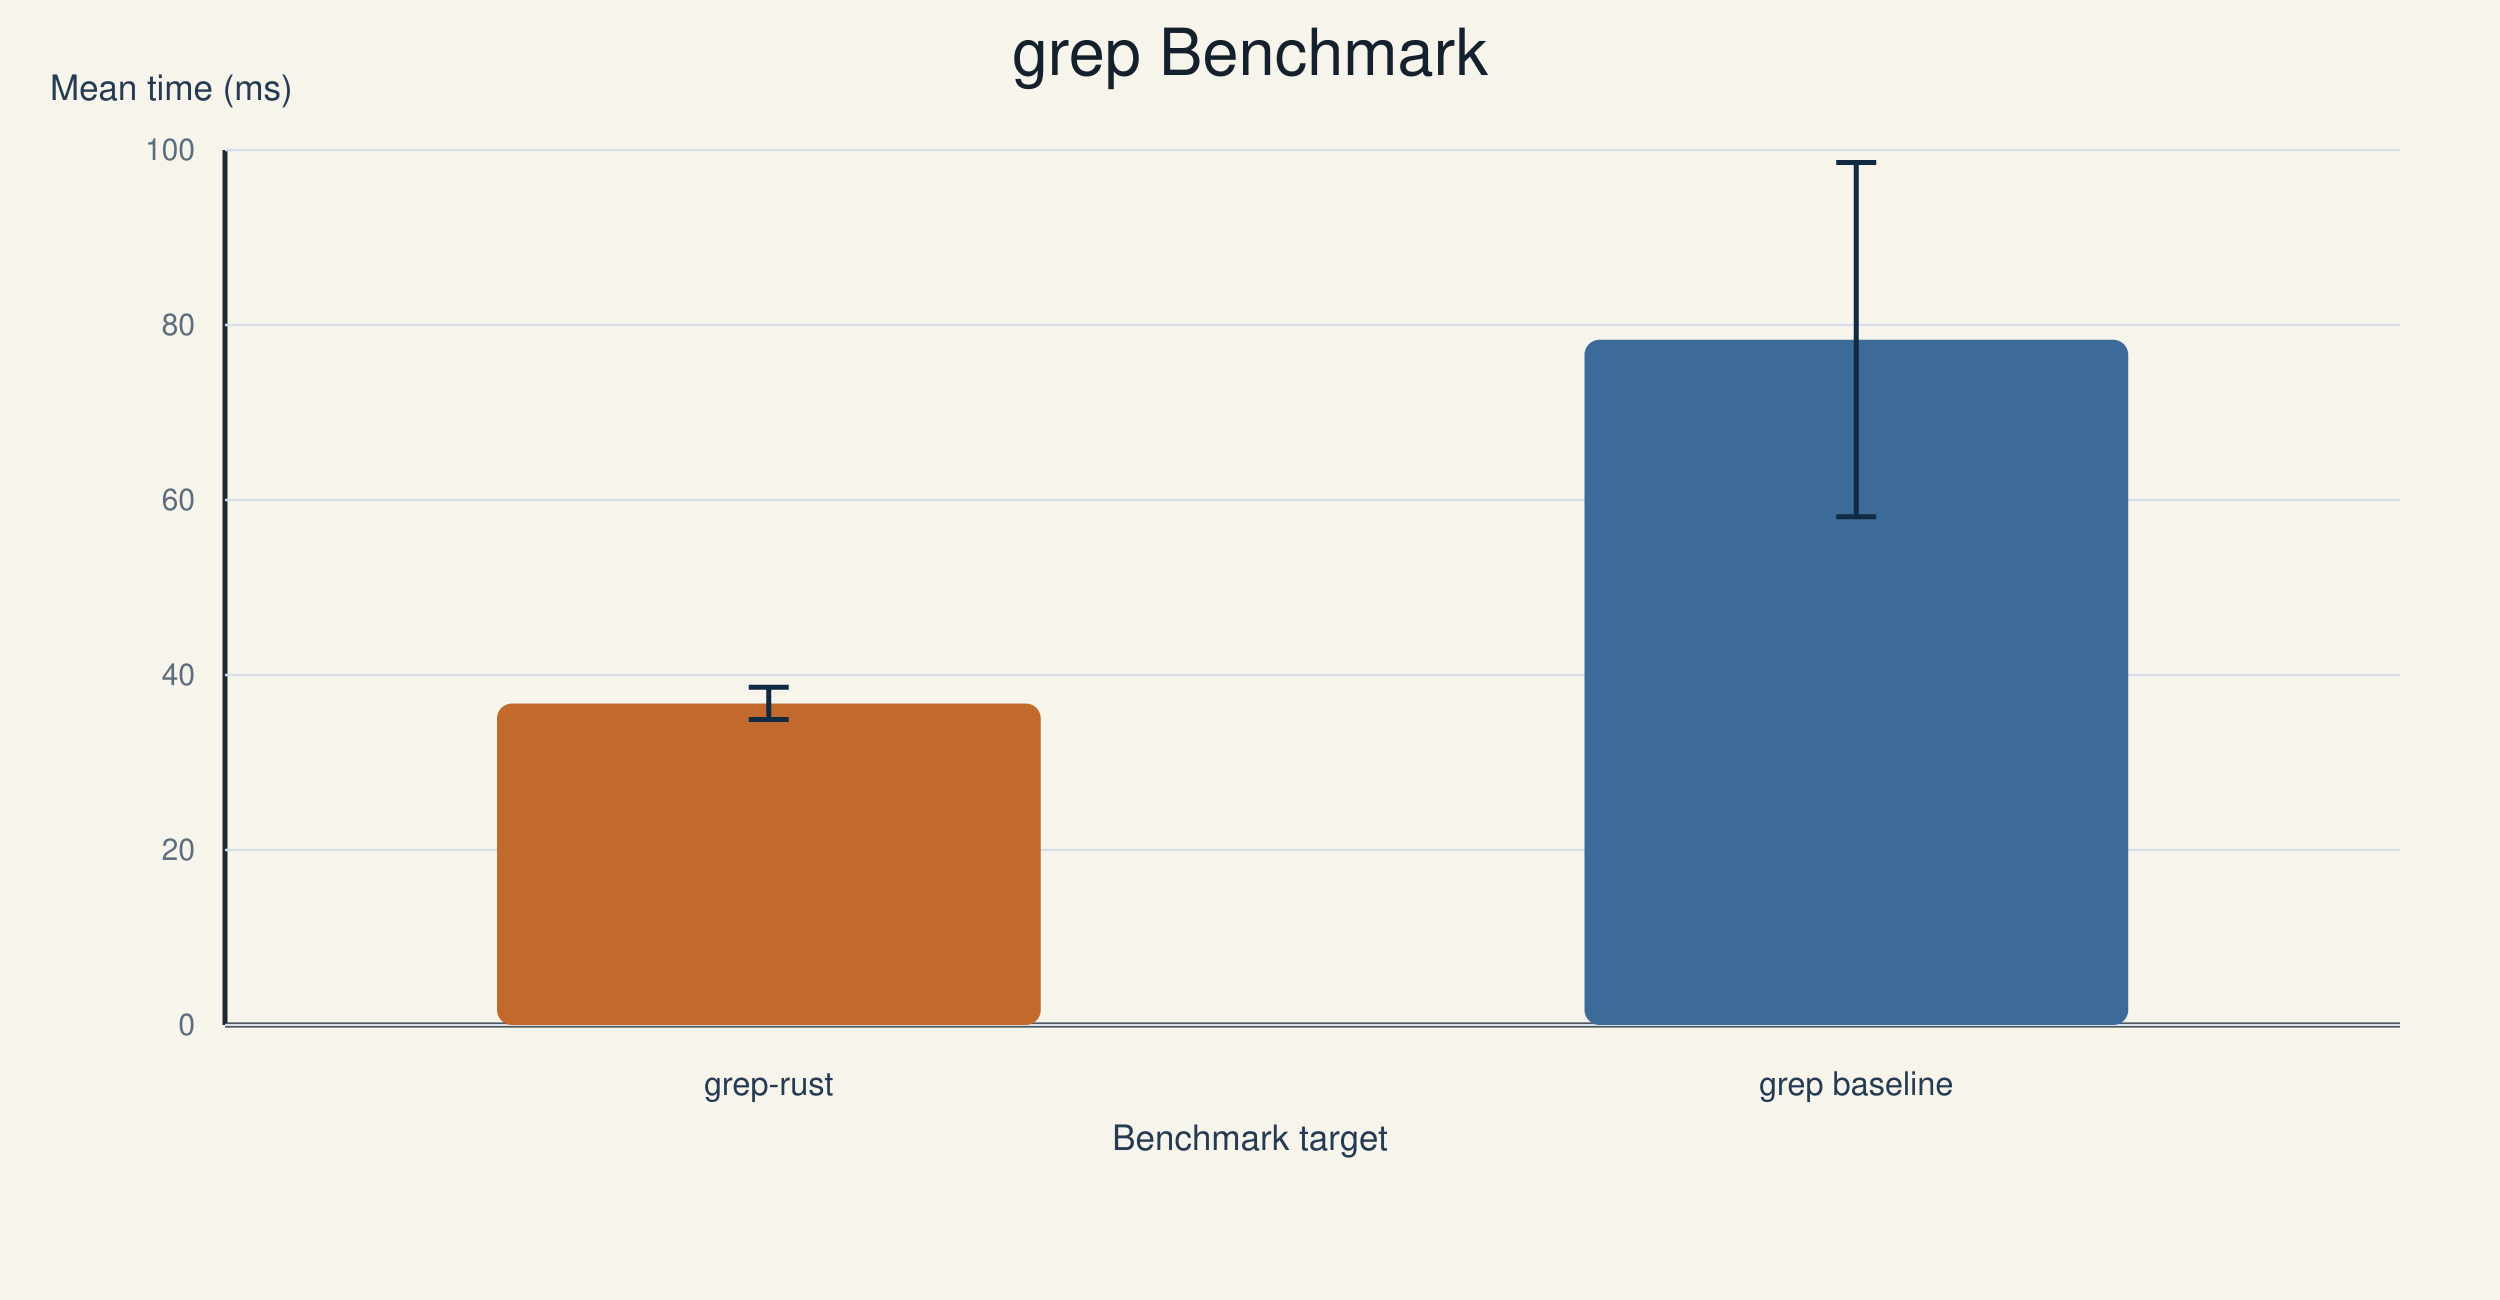
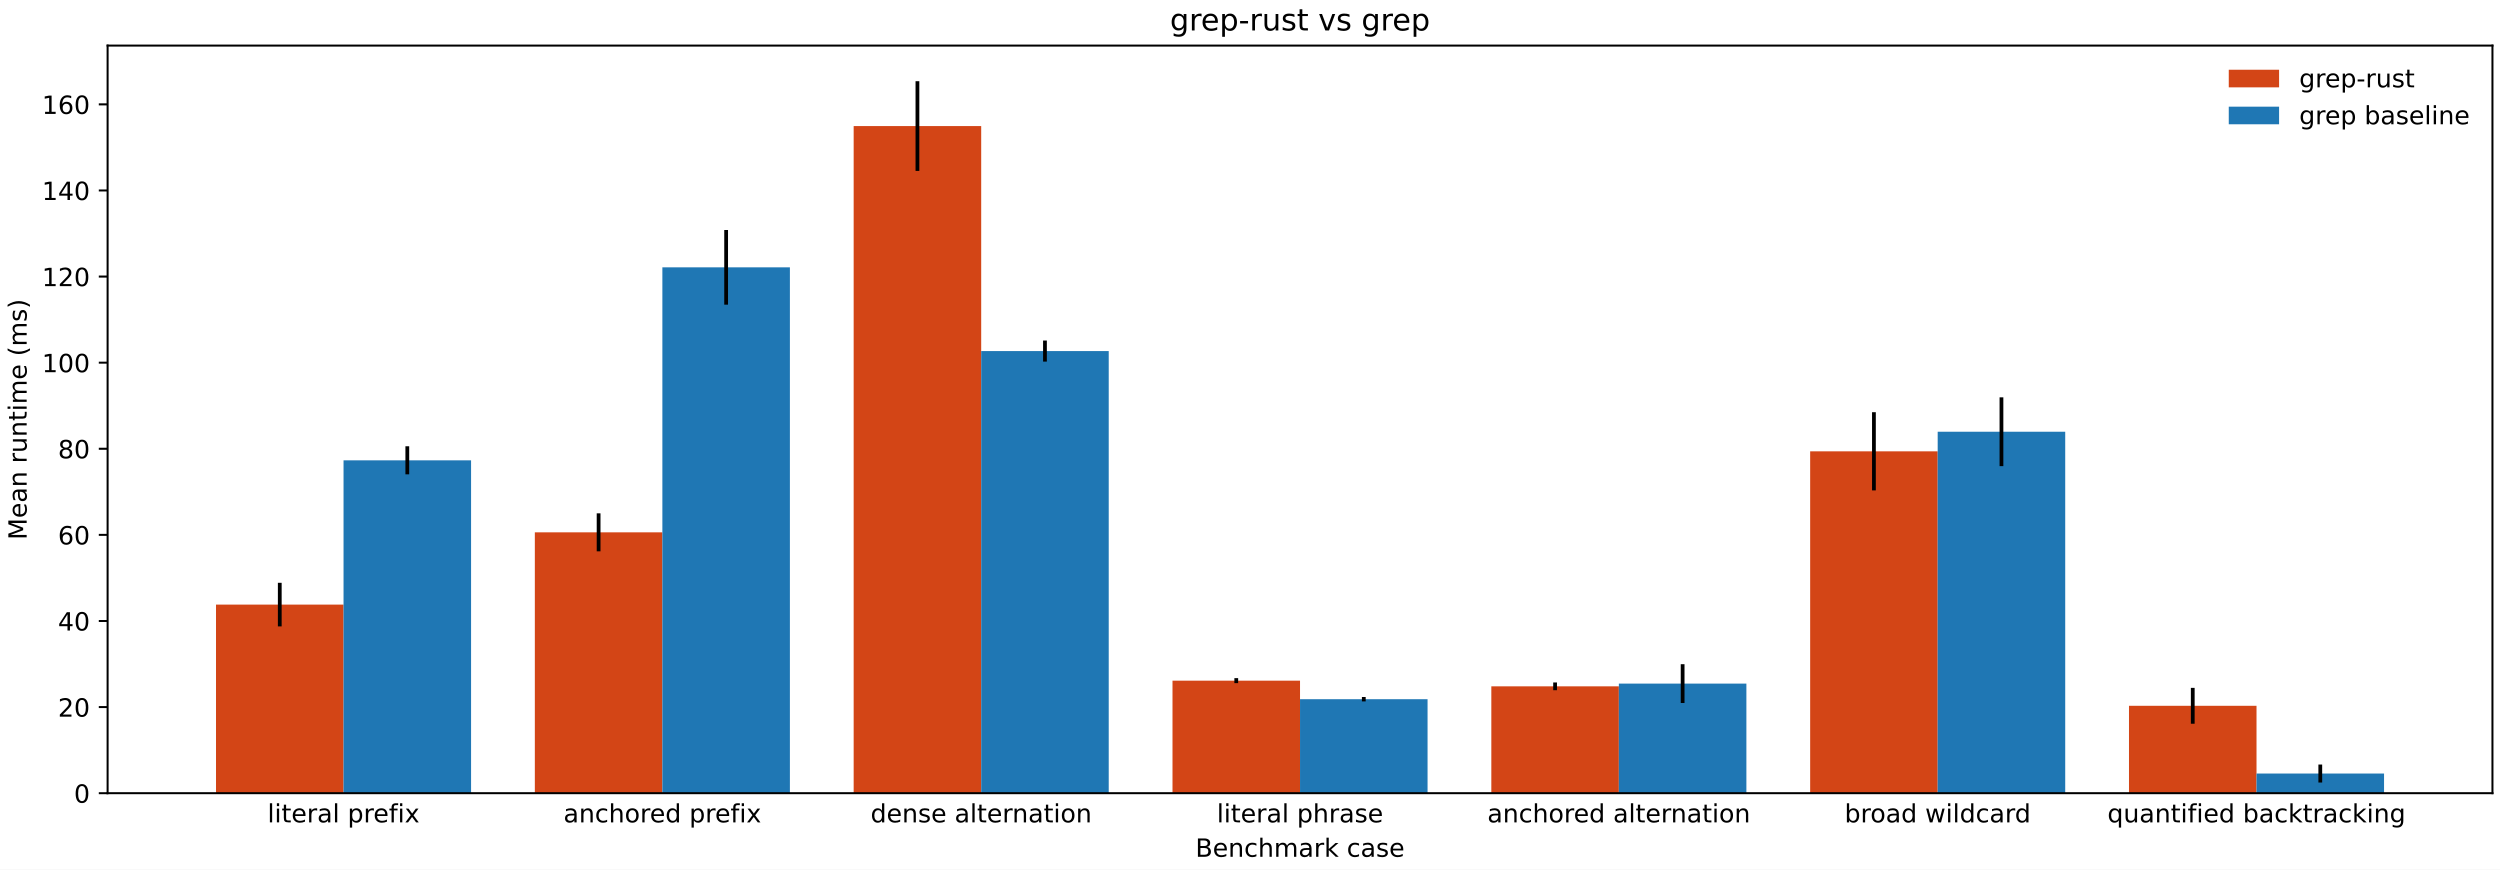
- <svg xmlns="http://www.w3.org/2000/svg" width="1000" height="520" viewBox="0 0 1000 520">
-   <rect width="100%" height="100%" fill="#f7f4ec" />
-   <text x="500" y="30" font-size="26" font-family="Helvetica, Arial, sans-serif" fill="#14202b" text-anchor="middle">grep Benchmark</text>
-   <line x1="90" y1="410" x2="960" y2="410" stroke="#1f2933" stroke-width="2" />
-   <line x1="90" y1="60" x2="90" y2="410" stroke="#1f2933" stroke-width="2" />
-   <line x1="90" y1="410.0" x2="960" y2="410.0" stroke="#d8dee9" stroke-width="1" />
-   <text x="78" y="414.0" font-size="12" font-family="Helvetica, Arial, sans-serif" fill="#5b6c7d" text-anchor="end">0</text>
-   <line x1="90" y1="340.0" x2="960" y2="340.0" stroke="#d8dee9" stroke-width="1" />
-   <text x="78" y="344.0" font-size="12" font-family="Helvetica, Arial, sans-serif" fill="#5b6c7d" text-anchor="end">20</text>
-   <line x1="90" y1="270.0" x2="960" y2="270.0" stroke="#d8dee9" stroke-width="1" />
-   <text x="78" y="274.0" font-size="12" font-family="Helvetica, Arial, sans-serif" fill="#5b6c7d" text-anchor="end">40</text>
-   <line x1="90" y1="200.0" x2="960" y2="200.0" stroke="#d8dee9" stroke-width="1" />
-   <text x="78" y="204.0" font-size="12" font-family="Helvetica, Arial, sans-serif" fill="#5b6c7d" text-anchor="end">60</text>
-   <line x1="90" y1="130.0" x2="960" y2="130.0" stroke="#d8dee9" stroke-width="1" />
-   <text x="78" y="134.0" font-size="12" font-family="Helvetica, Arial, sans-serif" fill="#5b6c7d" text-anchor="end">80</text>
-   <line x1="90" y1="60.0" x2="960" y2="60.0" stroke="#d8dee9" stroke-width="1" />
-   <text x="78" y="64.0" font-size="12" font-family="Helvetica, Arial, sans-serif" fill="#5b6c7d" text-anchor="end">100</text>
-   <rect x="198.8" y="281.4" width="217.5" height="128.6" fill="#c26a2d" rx="6" />
-   <line x1="307.5" y1="274.9" x2="307.5" y2="287.8" stroke="#102a43" stroke-width="2" />
-   <line x1="299.5" y1="274.9" x2="315.5" y2="274.9" stroke="#102a43" stroke-width="2" />
-   <line x1="299.5" y1="287.8" x2="315.5" y2="287.8" stroke="#102a43" stroke-width="2" />
-   <text x="307.5" y="438" font-size="13" font-family="Helvetica, Arial, sans-serif" fill="#243b53" text-anchor="middle">grep-rust</text>
-   <rect x="633.8" y="135.9" width="217.5" height="274.1" fill="#3d6b99" rx="6" />
-   <line x1="742.5" y1="65.0" x2="742.5" y2="206.7" stroke="#102a43" stroke-width="2" />
-   <line x1="734.5" y1="65.0" x2="750.5" y2="65.0" stroke="#102a43" stroke-width="2" />
-   <line x1="734.5" y1="206.7" x2="750.5" y2="206.7" stroke="#102a43" stroke-width="2" />
-   <text x="742.5" y="438" font-size="13" font-family="Helvetica, Arial, sans-serif" fill="#243b53" text-anchor="middle">grep baseline</text>
-   <text x="20" y="40" font-size="14" font-family="Helvetica, Arial, sans-serif" fill="#243b53">Mean time (ms)</text>
-   <text x="500.0" y="460" font-size="14" font-family="Helvetica, Arial, sans-serif" fill="#243b53" text-anchor="middle">Benchmark target</text>
+ <svg xmlns="http://www.w3.org/2000/svg" xmlns:xlink="http://www.w3.org/1999/xlink" width="993.6pt" height="345.6pt" viewBox="0 0 993.6 345.6" version="1.1">
+   <defs>
+     <style type="text/css">*{stroke-linejoin: round; stroke-linecap: butt}</style>
+   </defs>
+   <g id="figure_1">
+     <g id="patch_1">
+       <path d="M 0 345.6  L 993.6 345.6  L 993.6 0  L 0 0  z " style="fill: #ffffff" />
+     </g>
+     <g id="axes_1">
+       <g id="patch_2">
+         <path d="M 42.766 315.244  L 990.6 315.244  L 990.6 18.118  L 42.766 18.118  z " style="fill: #ffffff" />
+       </g>
+       <g id="matplotlib.axis_1">
+         <g id="xtick_1">
+           <g id="line2d_1" />
+           <g id="text_1">
+             <g transform="translate(106.3207 326.8419) scale(0.1 -0.1)">
+               <defs>
+                 <path id="DejaVuSans-6c" d="M 603 4863  L 1178 4863  L 1178 0  L 603 0  L 603 4863  z " transform="scale(0.015625)" />
+                 <path id="DejaVuSans-69" d="M 603 3500  L 1178 3500  L 1178 0  L 603 0  L 603 3500  z M 603 4863  L 1178 4863  L 1178 4134  L 603 4134  L 603 4863  z " transform="scale(0.015625)" />
+                 <path id="DejaVuSans-74" d="M 1172 4494  L 1172 3500  L 2356 3500  L 2356 3053  L 1172 3053  L 1172 1153  Q 1172 725 1289 603  Q 1406 481 1766 481  L 2356 481  L 2356 0  L 1766 0  Q 1100 0 847 248  Q 594 497 594 1153  L 594 3053  L 172 3053  L 172 3500  L 594 3500  L 594 4494  L 1172 4494  z " transform="scale(0.015625)" />
+                 <path id="DejaVuSans-65" d="M 3597 1894  L 3597 1613  L 953 1613  Q 991 1019 1311 708  Q 1631 397 2203 397  Q 2534 397 2845 478  Q 3156 559 3463 722  L 3463 178  Q 3153 47 2828 -22  Q 2503 -91 2169 -91  Q 1331 -91 842 396  Q 353 884 353 1716  Q 353 2575 817 3079  Q 1281 3584 2069 3584  Q 2775 3584 3186 3129  Q 3597 2675 3597 1894  z M 3022 2063  Q 3016 2534 2758 2815  Q 2500 3097 2075 3097  Q 1594 3097 1305 2825  Q 1016 2553 972 2059  L 3022 2063  z " transform="scale(0.015625)" />
+                 <path id="DejaVuSans-72" d="M 2631 2963  Q 2534 3019 2420 3045  Q 2306 3072 2169 3072  Q 1681 3072 1420 2755  Q 1159 2438 1159 1844  L 1159 0  L 581 0  L 581 3500  L 1159 3500  L 1159 2956  Q 1341 3275 1631 3429  Q 1922 3584 2338 3584  Q 2397 3584 2469 3576  Q 2541 3569 2628 3553  L 2631 2963  z " transform="scale(0.015625)" />
+                 <path id="DejaVuSans-61" d="M 2194 1759  Q 1497 1759 1228 1600  Q 959 1441 959 1056  Q 959 750 1161 570  Q 1363 391 1709 391  Q 2188 391 2477 730  Q 2766 1069 2766 1631  L 2766 1759  L 2194 1759  z M 3341 1997  L 3341 0  L 2766 0  L 2766 531  Q 2569 213 2275 61  Q 1981 -91 1556 -91  Q 1019 -91 701 211  Q 384 513 384 1019  Q 384 1609 779 1909  Q 1175 2209 1959 2209  L 2766 2209  L 2766 2266  Q 2766 2663 2505 2880  Q 2244 3097 1772 3097  Q 1472 3097 1187 3025  Q 903 2953 641 2809  L 641 3341  Q 956 3463 1253 3523  Q 1550 3584 1831 3584  Q 2591 3584 2966 3190  Q 3341 2797 3341 1997  z " transform="scale(0.015625)" />
+                 <path id="DejaVuSans-20" transform="scale(0.015625)" />
+                 <path id="DejaVuSans-70" d="M 1159 525  L 1159 -1331  L 581 -1331  L 581 3500  L 1159 3500  L 1159 2969  Q 1341 3281 1617 3432  Q 1894 3584 2278 3584  Q 2916 3584 3314 3078  Q 3713 2572 3713 1747  Q 3713 922 3314 415  Q 2916 -91 2278 -91  Q 1894 -91 1617 61  Q 1341 213 1159 525  z M 3116 1747  Q 3116 2381 2855 2742  Q 2594 3103 2138 3103  Q 1681 3103 1420 2742  Q 1159 2381 1159 1747  Q 1159 1113 1420 752  Q 1681 391 2138 391  Q 2594 391 2855 752  Q 3116 1113 3116 1747  z " transform="scale(0.015625)" />
+                 <path id="DejaVuSans-66" d="M 2375 4863  L 2375 4384  L 1825 4384  Q 1516 4384 1395 4259  Q 1275 4134 1275 3809  L 1275 3500  L 2222 3500  L 2222 3053  L 1275 3053  L 1275 0  L 697 0  L 697 3053  L 147 3053  L 147 3500  L 697 3500  L 697 3744  Q 697 4328 969 4595  Q 1241 4863 1831 4863  L 2375 4863  z " transform="scale(0.015625)" />
+                 <path id="DejaVuSans-78" d="M 3513 3500  L 2247 1797  L 3578 0  L 2900 0  L 1881 1375  L 863 0  L 184 0  L 1544 1831  L 300 3500  L 978 3500  L 1906 2253  L 2834 3500  L 3513 3500  z " transform="scale(0.015625)" />
+               </defs>
+               <use xlink:href="#DejaVuSans-6c" />
+               <use xlink:href="#DejaVuSans-69" transform="translate(27.7832 0)" />
+               <use xlink:href="#DejaVuSans-74" transform="translate(55.56641 0)" />
+               <use xlink:href="#DejaVuSans-65" transform="translate(94.77539 0)" />
+               <use xlink:href="#DejaVuSans-72" transform="translate(156.2988 0)" />
+               <use xlink:href="#DejaVuSans-61" transform="translate(197.4121 0)" />
+               <use xlink:href="#DejaVuSans-6c" transform="translate(258.6914 0)" />
+               <use xlink:href="#DejaVuSans-20" transform="translate(286.4746 0)" />
+               <use xlink:href="#DejaVuSans-70" transform="translate(318.2617 0)" />
+               <use xlink:href="#DejaVuSans-72" transform="translate(381.7383 0)" />
+               <use xlink:href="#DejaVuSans-65" transform="translate(420.6016 0)" />
+               <use xlink:href="#DejaVuSans-66" transform="translate(482.125 0)" />
+               <use xlink:href="#DejaVuSans-69" transform="translate(517.3301 0)" />
+               <use xlink:href="#DejaVuSans-78" transform="translate(545.1133 0)" />
+             </g>
+           </g>
+         </g>
+         <g id="xtick_2">
+           <g id="line2d_2" />
+           <g id="text_2">
+             <g transform="translate(223.956 326.8419) scale(0.1 -0.1)">
+               <defs>
+                 <path id="DejaVuSans-6e" d="M 3513 2113  L 3513 0  L 2938 0  L 2938 2094  Q 2938 2591 2744 2837  Q 2550 3084 2163 3084  Q 1697 3084 1428 2787  Q 1159 2491 1159 1978  L 1159 0  L 581 0  L 581 3500  L 1159 3500  L 1159 2956  Q 1366 3272 1645 3428  Q 1925 3584 2291 3584  Q 2894 3584 3203 3211  Q 3513 2838 3513 2113  z " transform="scale(0.015625)" />
+                 <path id="DejaVuSans-63" d="M 3122 3366  L 3122 2828  Q 2878 2963 2633 3030  Q 2388 3097 2138 3097  Q 1578 3097 1268 2742  Q 959 2388 959 1747  Q 959 1106 1268 751  Q 1578 397 2138 397  Q 2388 397 2633 464  Q 2878 531 3122 666  L 3122 134  Q 2881 22 2623 -34  Q 2366 -91 2075 -91  Q 1284 -91 818 406  Q 353 903 353 1747  Q 353 2603 823 3093  Q 1294 3584 2113 3584  Q 2378 3584 2631 3529  Q 2884 3475 3122 3366  z " transform="scale(0.015625)" />
+                 <path id="DejaVuSans-68" d="M 3513 2113  L 3513 0  L 2938 0  L 2938 2094  Q 2938 2591 2744 2837  Q 2550 3084 2163 3084  Q 1697 3084 1428 2787  Q 1159 2491 1159 1978  L 1159 0  L 581 0  L 581 4863  L 1159 4863  L 1159 2956  Q 1366 3272 1645 3428  Q 1925 3584 2291 3584  Q 2894 3584 3203 3211  Q 3513 2838 3513 2113  z " transform="scale(0.015625)" />
+                 <path id="DejaVuSans-6f" d="M 1959 3097  Q 1497 3097 1228 2736  Q 959 2375 959 1747  Q 959 1119 1226 758  Q 1494 397 1959 397  Q 2419 397 2687 759  Q 2956 1122 2956 1747  Q 2956 2369 2687 2733  Q 2419 3097 1959 3097  z M 1959 3584  Q 2709 3584 3137 3096  Q 3566 2609 3566 1747  Q 3566 888 3137 398  Q 2709 -91 1959 -91  Q 1206 -91 779 398  Q 353 888 353 1747  Q 353 2609 779 3096  Q 1206 3584 1959 3584  z " transform="scale(0.015625)" />
+                 <path id="DejaVuSans-64" d="M 2906 2969  L 2906 4863  L 3481 4863  L 3481 0  L 2906 0  L 2906 525  Q 2725 213 2448 61  Q 2172 -91 1784 -91  Q 1150 -91 751 415  Q 353 922 353 1747  Q 353 2572 751 3078  Q 1150 3584 1784 3584  Q 2172 3584 2448 3432  Q 2725 3281 2906 2969  z M 947 1747  Q 947 1113 1208 752  Q 1469 391 1925 391  Q 2381 391 2643 752  Q 2906 1113 2906 1747  Q 2906 2381 2643 2742  Q 2381 3103 1925 3103  Q 1469 3103 1208 2742  Q 947 2381 947 1747  z " transform="scale(0.015625)" />
+               </defs>
+               <use xlink:href="#DejaVuSans-61" />
+               <use xlink:href="#DejaVuSans-6e" transform="translate(61.2793 0)" />
+               <use xlink:href="#DejaVuSans-63" transform="translate(124.6582 0)" />
+               <use xlink:href="#DejaVuSans-68" transform="translate(179.6387 0)" />
+               <use xlink:href="#DejaVuSans-6f" transform="translate(243.0176 0)" />
+               <use xlink:href="#DejaVuSans-72" transform="translate(304.1992 0)" />
+               <use xlink:href="#DejaVuSans-65" transform="translate(343.0625 0)" />
+               <use xlink:href="#DejaVuSans-64" transform="translate(404.5859 0)" />
+               <use xlink:href="#DejaVuSans-20" transform="translate(468.0625 0)" />
+               <use xlink:href="#DejaVuSans-70" transform="translate(499.8496 0)" />
+               <use xlink:href="#DejaVuSans-72" transform="translate(563.3262 0)" />
+               <use xlink:href="#DejaVuSans-65" transform="translate(602.1895 0)" />
+               <use xlink:href="#DejaVuSans-66" transform="translate(663.7129 0)" />
+               <use xlink:href="#DejaVuSans-69" transform="translate(698.918 0)" />
+               <use xlink:href="#DejaVuSans-78" transform="translate(726.7012 0)" />
+             </g>
+           </g>
+         </g>
+         <g id="xtick_3">
+           <g id="line2d_3" />
+           <g id="text_3">
+             <g transform="translate(346.0092 326.8419) scale(0.1 -0.1)">
+               <defs>
+                 <path id="DejaVuSans-73" d="M 2834 3397  L 2834 2853  Q 2591 2978 2328 3040  Q 2066 3103 1784 3103  Q 1356 3103 1142 2972  Q 928 2841 928 2578  Q 928 2378 1081 2264  Q 1234 2150 1697 2047  L 1894 2003  Q 2506 1872 2764 1633  Q 3022 1394 3022 966  Q 3022 478 2636 193  Q 2250 -91 1575 -91  Q 1294 -91 989 -36  Q 684 19 347 128  L 347 722  Q 666 556 975 473  Q 1284 391 1588 391  Q 1994 391 2212 530  Q 2431 669 2431 922  Q 2431 1156 2273 1281  Q 2116 1406 1581 1522  L 1381 1569  Q 847 1681 609 1914  Q 372 2147 372 2553  Q 372 3047 722 3315  Q 1072 3584 1716 3584  Q 2034 3584 2315 3537  Q 2597 3491 2834 3397  z " transform="scale(0.015625)" />
+               </defs>
+               <use xlink:href="#DejaVuSans-64" />
+               <use xlink:href="#DejaVuSans-65" transform="translate(63.47656 0)" />
+               <use xlink:href="#DejaVuSans-6e" transform="translate(125 0)" />
+               <use xlink:href="#DejaVuSans-73" transform="translate(188.3789 0)" />
+               <use xlink:href="#DejaVuSans-65" transform="translate(240.4785 0)" />
+               <use xlink:href="#DejaVuSans-20" transform="translate(302.002 0)" />
+               <use xlink:href="#DejaVuSans-61" transform="translate(333.7891 0)" />
+               <use xlink:href="#DejaVuSans-6c" transform="translate(395.0684 0)" />
+               <use xlink:href="#DejaVuSans-74" transform="translate(422.8516 0)" />
+               <use xlink:href="#DejaVuSans-65" transform="translate(462.0605 0)" />
+               <use xlink:href="#DejaVuSans-72" transform="translate(523.584 0)" />
+               <use xlink:href="#DejaVuSans-6e" transform="translate(562.9473 0)" />
+               <use xlink:href="#DejaVuSans-61" transform="translate(626.3262 0)" />
+               <use xlink:href="#DejaVuSans-74" transform="translate(687.6055 0)" />
+               <use xlink:href="#DejaVuSans-69" transform="translate(726.8145 0)" />
+               <use xlink:href="#DejaVuSans-6f" transform="translate(754.5977 0)" />
+               <use xlink:href="#DejaVuSans-6e" transform="translate(815.7793 0)" />
+             </g>
+           </g>
+         </g>
+         <g id="xtick_4">
+           <g id="line2d_4" />
+           <g id="text_4">
+             <g transform="translate(483.6266 326.8419) scale(0.1 -0.1)">
+               <use xlink:href="#DejaVuSans-6c" />
+               <use xlink:href="#DejaVuSans-69" transform="translate(27.7832 0)" />
+               <use xlink:href="#DejaVuSans-74" transform="translate(55.56641 0)" />
+               <use xlink:href="#DejaVuSans-65" transform="translate(94.77539 0)" />
+               <use xlink:href="#DejaVuSans-72" transform="translate(156.2988 0)" />
+               <use xlink:href="#DejaVuSans-61" transform="translate(197.4121 0)" />
+               <use xlink:href="#DejaVuSans-6c" transform="translate(258.6914 0)" />
+               <use xlink:href="#DejaVuSans-20" transform="translate(286.4746 0)" />
+               <use xlink:href="#DejaVuSans-70" transform="translate(318.2617 0)" />
+               <use xlink:href="#DejaVuSans-68" transform="translate(381.7383 0)" />
+               <use xlink:href="#DejaVuSans-72" transform="translate(445.1172 0)" />
+               <use xlink:href="#DejaVuSans-61" transform="translate(486.2305 0)" />
+               <use xlink:href="#DejaVuSans-73" transform="translate(547.5098 0)" />
+               <use xlink:href="#DejaVuSans-65" transform="translate(599.6094 0)" />
+             </g>
+           </g>
+         </g>
+         <g id="xtick_5">
+           <g id="line2d_5" />
+           <g id="text_5">
+             <g transform="translate(591.1376 326.8419) scale(0.1 -0.1)">
+               <use xlink:href="#DejaVuSans-61" />
+               <use xlink:href="#DejaVuSans-6e" transform="translate(61.2793 0)" />
+               <use xlink:href="#DejaVuSans-63" transform="translate(124.6582 0)" />
+               <use xlink:href="#DejaVuSans-68" transform="translate(179.6387 0)" />
+               <use xlink:href="#DejaVuSans-6f" transform="translate(243.0176 0)" />
+               <use xlink:href="#DejaVuSans-72" transform="translate(304.1992 0)" />
+               <use xlink:href="#DejaVuSans-65" transform="translate(343.0625 0)" />
+               <use xlink:href="#DejaVuSans-64" transform="translate(404.5859 0)" />
+               <use xlink:href="#DejaVuSans-20" transform="translate(468.0625 0)" />
+               <use xlink:href="#DejaVuSans-61" transform="translate(499.8496 0)" />
+               <use xlink:href="#DejaVuSans-6c" transform="translate(561.1289 0)" />
+               <use xlink:href="#DejaVuSans-74" transform="translate(588.9121 0)" />
+               <use xlink:href="#DejaVuSans-65" transform="translate(628.1211 0)" />
+               <use xlink:href="#DejaVuSans-72" transform="translate(689.6445 0)" />
+               <use xlink:href="#DejaVuSans-6e" transform="translate(729.0078 0)" />
+               <use xlink:href="#DejaVuSans-61" transform="translate(792.3867 0)" />
+               <use xlink:href="#DejaVuSans-74" transform="translate(853.666 0)" />
+               <use xlink:href="#DejaVuSans-69" transform="translate(892.875 0)" />
+               <use xlink:href="#DejaVuSans-6f" transform="translate(920.6582 0)" />
+               <use xlink:href="#DejaVuSans-6e" transform="translate(981.8398 0)" />
+             </g>
+           </g>
+         </g>
+         <g id="xtick_6">
+           <g id="line2d_6" />
+           <g id="text_6">
+             <g transform="translate(733.1136 326.8419) scale(0.1 -0.1)">
+               <defs>
+                 <path id="DejaVuSans-62" d="M 3116 1747  Q 3116 2381 2855 2742  Q 2594 3103 2138 3103  Q 1681 3103 1420 2742  Q 1159 2381 1159 1747  Q 1159 1113 1420 752  Q 1681 391 2138 391  Q 2594 391 2855 752  Q 3116 1113 3116 1747  z M 1159 2969  Q 1341 3281 1617 3432  Q 1894 3584 2278 3584  Q 2916 3584 3314 3078  Q 3713 2572 3713 1747  Q 3713 922 3314 415  Q 2916 -91 2278 -91  Q 1894 -91 1617 61  Q 1341 213 1159 525  L 1159 0  L 581 0  L 581 4863  L 1159 4863  L 1159 2969  z " transform="scale(0.015625)" />
+                 <path id="DejaVuSans-77" d="M 269 3500  L 844 3500  L 1563 769  L 2278 3500  L 2956 3500  L 3675 769  L 4391 3500  L 4966 3500  L 4050 0  L 3372 0  L 2619 2869  L 1863 0  L 1184 0  L 269 3500  z " transform="scale(0.015625)" />
+               </defs>
+               <use xlink:href="#DejaVuSans-62" />
+               <use xlink:href="#DejaVuSans-72" transform="translate(63.47656 0)" />
+               <use xlink:href="#DejaVuSans-6f" transform="translate(102.3398 0)" />
+               <use xlink:href="#DejaVuSans-61" transform="translate(163.5215 0)" />
+               <use xlink:href="#DejaVuSans-64" transform="translate(224.8008 0)" />
+               <use xlink:href="#DejaVuSans-20" transform="translate(288.2773 0)" />
+               <use xlink:href="#DejaVuSans-77" transform="translate(320.0645 0)" />
+               <use xlink:href="#DejaVuSans-69" transform="translate(401.8516 0)" />
+               <use xlink:href="#DejaVuSans-6c" transform="translate(429.6348 0)" />
+               <use xlink:href="#DejaVuSans-64" transform="translate(457.418 0)" />
+               <use xlink:href="#DejaVuSans-63" transform="translate(520.8945 0)" />
+               <use xlink:href="#DejaVuSans-61" transform="translate(575.875 0)" />
+               <use xlink:href="#DejaVuSans-72" transform="translate(637.1543 0)" />
+               <use xlink:href="#DejaVuSans-64" transform="translate(676.5176 0)" />
+             </g>
+           </g>
+         </g>
+         <g id="xtick_7">
+           <g id="line2d_7" />
+           <g id="text_7">
+             <g transform="translate(837.577 326.8419) scale(0.1 -0.1)">
+               <defs>
+                 <path id="DejaVuSans-71" d="M 947 1747  Q 947 1113 1208 752  Q 1469 391 1925 391  Q 2381 391 2643 752  Q 2906 1113 2906 1747  Q 2906 2381 2643 2742  Q 2381 3103 1925 3103  Q 1469 3103 1208 2742  Q 947 2381 947 1747  z M 2906 525  Q 2725 213 2448 61  Q 2172 -91 1784 -91  Q 1150 -91 751 415  Q 353 922 353 1747  Q 353 2572 751 3078  Q 1150 3584 1784 3584  Q 2172 3584 2448 3432  Q 2725 3281 2906 2969  L 2906 3500  L 3481 3500  L 3481 -1331  L 2906 -1331  L 2906 525  z " transform="scale(0.015625)" />
+                 <path id="DejaVuSans-75" d="M 544 1381  L 544 3500  L 1119 3500  L 1119 1403  Q 1119 906 1312 657  Q 1506 409 1894 409  Q 2359 409 2629 706  Q 2900 1003 2900 1516  L 2900 3500  L 3475 3500  L 3475 0  L 2900 0  L 2900 538  Q 2691 219 2414 64  Q 2138 -91 1772 -91  Q 1169 -91 856 284  Q 544 659 544 1381  z M 1991 3584  L 1991 3584  z " transform="scale(0.015625)" />
+                 <path id="DejaVuSans-6b" d="M 581 4863  L 1159 4863  L 1159 1991  L 2875 3500  L 3609 3500  L 1753 1863  L 3688 0  L 2938 0  L 1159 1709  L 1159 0  L 581 0  L 581 4863  z " transform="scale(0.015625)" />
+                 <path id="DejaVuSans-67" d="M 2906 1791  Q 2906 2416 2648 2759  Q 2391 3103 1925 3103  Q 1463 3103 1205 2759  Q 947 2416 947 1791  Q 947 1169 1205 825  Q 1463 481 1925 481  Q 2391 481 2648 825  Q 2906 1169 2906 1791  z M 3481 434  Q 3481 -459 3084 -895  Q 2688 -1331 1869 -1331  Q 1566 -1331 1297 -1286  Q 1028 -1241 775 -1147  L 775 -588  Q 1028 -725 1275 -790  Q 1522 -856 1778 -856  Q 2344 -856 2625 -561  Q 2906 -266 2906 331  L 2906 616  Q 2728 306 2450 153  Q 2172 0 1784 0  Q 1141 0 747 490  Q 353 981 353 1791  Q 353 2603 747 3093  Q 1141 3584 1784 3584  Q 2172 3584 2450 3431  Q 2728 3278 2906 2969  L 2906 3500  L 3481 3500  L 3481 434  z " transform="scale(0.015625)" />
+               </defs>
+               <use xlink:href="#DejaVuSans-71" />
+               <use xlink:href="#DejaVuSans-75" transform="translate(63.47656 0)" />
+               <use xlink:href="#DejaVuSans-61" transform="translate(126.8555 0)" />
+               <use xlink:href="#DejaVuSans-6e" transform="translate(188.1348 0)" />
+               <use xlink:href="#DejaVuSans-74" transform="translate(251.5137 0)" />
+               <use xlink:href="#DejaVuSans-69" transform="translate(290.7227 0)" />
+               <use xlink:href="#DejaVuSans-66" transform="translate(318.5059 0)" />
+               <use xlink:href="#DejaVuSans-69" transform="translate(353.7109 0)" />
+               <use xlink:href="#DejaVuSans-65" transform="translate(381.4941 0)" />
+               <use xlink:href="#DejaVuSans-64" transform="translate(443.0176 0)" />
+               <use xlink:href="#DejaVuSans-20" transform="translate(506.4941 0)" />
+               <use xlink:href="#DejaVuSans-62" transform="translate(538.2812 0)" />
+               <use xlink:href="#DejaVuSans-61" transform="translate(601.7578 0)" />
+               <use xlink:href="#DejaVuSans-63" transform="translate(663.0371 0)" />
+               <use xlink:href="#DejaVuSans-6b" transform="translate(718.0176 0)" />
+               <use xlink:href="#DejaVuSans-74" transform="translate(775.9277 0)" />
+               <use xlink:href="#DejaVuSans-72" transform="translate(815.1367 0)" />
+               <use xlink:href="#DejaVuSans-61" transform="translate(856.25 0)" />
+               <use xlink:href="#DejaVuSans-63" transform="translate(917.5293 0)" />
+               <use xlink:href="#DejaVuSans-6b" transform="translate(972.5098 0)" />
+               <use xlink:href="#DejaVuSans-69" transform="translate(1030.42 0)" />
+               <use xlink:href="#DejaVuSans-6e" transform="translate(1058.203 0)" />
+               <use xlink:href="#DejaVuSans-67" transform="translate(1121.582 0)" />
+             </g>
+           </g>
+         </g>
+         <g id="text_8">
+           <g transform="translate(475.1203 340.5201) scale(0.1 -0.1)">
+             <defs>
+               <path id="DejaVuSans-42" d="M 1259 2228  L 1259 519  L 2272 519  Q 2781 519 3026 730  Q 3272 941 3272 1375  Q 3272 1813 3026 2020  Q 2781 2228 2272 2228  L 1259 2228  z M 1259 4147  L 1259 2741  L 2194 2741  Q 2656 2741 2882 2914  Q 3109 3088 3109 3444  Q 3109 3797 2882 3972  Q 2656 4147 2194 4147  L 1259 4147  z M 628 4666  L 2241 4666  Q 2963 4666 3353 4366  Q 3744 4066 3744 3513  Q 3744 3084 3544 2831  Q 3344 2578 2956 2516  Q 3422 2416 3680 2098  Q 3938 1781 3938 1306  Q 3938 681 3513 340  Q 3088 0 2303 0  L 628 0  L 628 4666  z " transform="scale(0.015625)" />
+               <path id="DejaVuSans-6d" d="M 3328 2828  Q 3544 3216 3844 3400  Q 4144 3584 4550 3584  Q 5097 3584 5394 3201  Q 5691 2819 5691 2113  L 5691 0  L 5113 0  L 5113 2094  Q 5113 2597 4934 2840  Q 4756 3084 4391 3084  Q 3944 3084 3684 2787  Q 3425 2491 3425 1978  L 3425 0  L 2847 0  L 2847 2094  Q 2847 2600 2669 2842  Q 2491 3084 2119 3084  Q 1678 3084 1418 2786  Q 1159 2488 1159 1978  L 1159 0  L 581 0  L 581 3500  L 1159 3500  L 1159 2956  Q 1356 3278 1631 3431  Q 1906 3584 2284 3584  Q 2666 3584 2933 3390  Q 3200 3197 3328 2828  z " transform="scale(0.015625)" />
+             </defs>
+             <use xlink:href="#DejaVuSans-42" />
+             <use xlink:href="#DejaVuSans-65" transform="translate(68.60352 0)" />
+             <use xlink:href="#DejaVuSans-6e" transform="translate(130.127 0)" />
+             <use xlink:href="#DejaVuSans-63" transform="translate(193.5059 0)" />
+             <use xlink:href="#DejaVuSans-68" transform="translate(248.4863 0)" />
+             <use xlink:href="#DejaVuSans-6d" transform="translate(311.8652 0)" />
+             <use xlink:href="#DejaVuSans-61" transform="translate(409.2773 0)" />
+             <use xlink:href="#DejaVuSans-72" transform="translate(470.5566 0)" />
+             <use xlink:href="#DejaVuSans-6b" transform="translate(511.6699 0)" />
+             <use xlink:href="#DejaVuSans-20" transform="translate(569.5801 0)" />
+             <use xlink:href="#DejaVuSans-63" transform="translate(601.3672 0)" />
+             <use xlink:href="#DejaVuSans-61" transform="translate(656.3477 0)" />
+             <use xlink:href="#DejaVuSans-73" transform="translate(717.627 0)" />
+             <use xlink:href="#DejaVuSans-65" transform="translate(769.7266 0)" />
+           </g>
+         </g>
+       </g>
+       <g id="matplotlib.axis_2">
+         <g id="ytick_1">
+           <g id="line2d_8">
+             <defs>
+               <path id="m3bd8748be6" d="M 0 0  L -3.5 0  " style="stroke: #000000; stroke-width: 0.8" />
+             </defs>
+             <g>
+               <use xlink:href="#m3bd8748be6" x="42.766" y="315.244" style="stroke: #000000; stroke-width: 0.8" />
+             </g>
+           </g>
+           <g id="text_9">
+             <g transform="translate(29.40337 319.0427) scale(0.1 -0.1)">
+               <defs>
+                 <path id="DejaVuSans-30" d="M 2034 4250  Q 1547 4250 1301 3770  Q 1056 3291 1056 2328  Q 1056 1369 1301 889  Q 1547 409 2034 409  Q 2525 409 2770 889  Q 3016 1369 3016 2328  Q 3016 3291 2770 3770  Q 2525 4250 2034 4250  z M 2034 4750  Q 2819 4750 3233 4129  Q 3647 3509 3647 2328  Q 3647 1150 3233 529  Q 2819 -91 2034 -91  Q 1250 -91 836 529  Q 422 1150 422 2328  Q 422 3509 836 4129  Q 1250 4750 2034 4750  z " transform="scale(0.015625)" />
+               </defs>
+               <use xlink:href="#DejaVuSans-30" />
+             </g>
+           </g>
+         </g>
+         <g id="ytick_2">
+           <g id="line2d_9">
+             <g>
+               <use xlink:href="#m3bd8748be6" x="42.766" y="281.023" style="stroke: #000000; stroke-width: 0.8" />
+             </g>
+           </g>
+           <g id="text_10">
+             <g transform="translate(23.04087 284.822) scale(0.1 -0.1)">
+               <defs>
+                 <path id="DejaVuSans-32" d="M 1228 531  L 3431 531  L 3431 0  L 469 0  L 469 531  Q 828 903 1448 1529  Q 2069 2156 2228 2338  Q 2531 2678 2651 2914  Q 2772 3150 2772 3378  Q 2772 3750 2511 3984  Q 2250 4219 1831 4219  Q 1534 4219 1204 4116  Q 875 4013 500 3803  L 500 4441  Q 881 4594 1212 4672  Q 1544 4750 1819 4750  Q 2544 4750 2975 4387  Q 3406 4025 3406 3419  Q 3406 3131 3298 2873  Q 3191 2616 2906 2266  Q 2828 2175 2409 1742  Q 1991 1309 1228 531  z " transform="scale(0.015625)" />
+               </defs>
+               <use xlink:href="#DejaVuSans-32" />
+               <use xlink:href="#DejaVuSans-30" transform="translate(63.62305 0)" />
+             </g>
+           </g>
+         </g>
+         <g id="ytick_3">
+           <g id="line2d_10">
+             <g>
+               <use xlink:href="#m3bd8748be6" x="42.766" y="246.802" style="stroke: #000000; stroke-width: 0.8" />
+             </g>
+           </g>
+           <g id="text_11">
+             <g transform="translate(23.04087 250.6012) scale(0.1 -0.1)">
+               <defs>
+                 <path id="DejaVuSans-34" d="M 2419 4116  L 825 1625  L 2419 1625  L 2419 4116  z M 2253 4666  L 3047 4666  L 3047 1625  L 3713 1625  L 3713 1100  L 3047 1100  L 3047 0  L 2419 0  L 2419 1100  L 313 1100  L 313 1709  L 2253 4666  z " transform="scale(0.015625)" />
+               </defs>
+               <use xlink:href="#DejaVuSans-34" />
+               <use xlink:href="#DejaVuSans-30" transform="translate(63.62305 0)" />
+             </g>
+           </g>
+         </g>
+         <g id="ytick_4">
+           <g id="line2d_11">
+             <g>
+               <use xlink:href="#m3bd8748be6" x="42.766" y="212.581" style="stroke: #000000; stroke-width: 0.8" />
+             </g>
+           </g>
+           <g id="text_12">
+             <g transform="translate(23.04087 216.3805) scale(0.1 -0.1)">
+               <defs>
+                 <path id="DejaVuSans-36" d="M 2113 2584  Q 1688 2584 1439 2293  Q 1191 2003 1191 1497  Q 1191 994 1439 701  Q 1688 409 2113 409  Q 2538 409 2786 701  Q 3034 994 3034 1497  Q 3034 2003 2786 2293  Q 2538 2584 2113 2584  z M 3366 4563  L 3366 3988  Q 3128 4100 2886 4159  Q 2644 4219 2406 4219  Q 1781 4219 1451 3797  Q 1122 3375 1075 2522  Q 1259 2794 1537 2939  Q 1816 3084 2150 3084  Q 2853 3084 3261 2657  Q 3669 2231 3669 1497  Q 3669 778 3244 343  Q 2819 -91 2113 -91  Q 1303 -91 875 529  Q 447 1150 447 2328  Q 447 3434 972 4092  Q 1497 4750 2381 4750  Q 2619 4750 2861 4703  Q 3103 4656 3366 4563  z " transform="scale(0.015625)" />
+               </defs>
+               <use xlink:href="#DejaVuSans-36" />
+               <use xlink:href="#DejaVuSans-30" transform="translate(63.62305 0)" />
+             </g>
+           </g>
+         </g>
+         <g id="ytick_5">
+           <g id="line2d_12">
+             <g>
+               <use xlink:href="#m3bd8748be6" x="42.766" y="178.361" style="stroke: #000000; stroke-width: 0.8" />
+             </g>
+           </g>
+           <g id="text_13">
+             <g transform="translate(23.04087 182.1597) scale(0.1 -0.1)">
+               <defs>
+                 <path id="DejaVuSans-38" d="M 2034 2216  Q 1584 2216 1326 1975  Q 1069 1734 1069 1313  Q 1069 891 1326 650  Q 1584 409 2034 409  Q 2484 409 2743 651  Q 3003 894 3003 1313  Q 3003 1734 2745 1975  Q 2488 2216 2034 2216  z M 1403 2484  Q 997 2584 770 2862  Q 544 3141 544 3541  Q 544 4100 942 4425  Q 1341 4750 2034 4750  Q 2731 4750 3128 4425  Q 3525 4100 3525 3541  Q 3525 3141 3298 2862  Q 3072 2584 2669 2484  Q 3125 2378 3379 2068  Q 3634 1759 3634 1313  Q 3634 634 3220 271  Q 2806 -91 2034 -91  Q 1263 -91 848 271  Q 434 634 434 1313  Q 434 1759 690 2068  Q 947 2378 1403 2484  z M 1172 3481  Q 1172 3119 1398 2916  Q 1625 2713 2034 2713  Q 2441 2713 2670 2916  Q 2900 3119 2900 3481  Q 2900 3844 2670 4047  Q 2441 4250 2034 4250  Q 1625 4250 1398 4047  Q 1172 3844 1172 3481  z " transform="scale(0.015625)" />
+               </defs>
+               <use xlink:href="#DejaVuSans-38" />
+               <use xlink:href="#DejaVuSans-30" transform="translate(63.62305 0)" />
+             </g>
+           </g>
+         </g>
+         <g id="ytick_6">
+           <g id="line2d_13">
+             <g>
+               <use xlink:href="#m3bd8748be6" x="42.766" y="144.14" style="stroke: #000000; stroke-width: 0.8" />
+             </g>
+           </g>
+           <g id="text_14">
+             <g transform="translate(16.67836 147.939) scale(0.1 -0.1)">
+               <defs>
+                 <path id="DejaVuSans-31" d="M 794 531  L 1825 531  L 1825 4091  L 703 3866  L 703 4441  L 1819 4666  L 2450 4666  L 2450 531  L 3481 531  L 3481 0  L 794 0  L 794 531  z " transform="scale(0.015625)" />
+               </defs>
+               <use xlink:href="#DejaVuSans-31" />
+               <use xlink:href="#DejaVuSans-30" transform="translate(63.62305 0)" />
+               <use xlink:href="#DejaVuSans-30" transform="translate(127.2461 0)" />
+             </g>
+           </g>
+         </g>
+         <g id="ytick_7">
+           <g id="line2d_14">
+             <g>
+               <use xlink:href="#m3bd8748be6" x="42.766" y="109.919" style="stroke: #000000; stroke-width: 0.8" />
+             </g>
+           </g>
+           <g id="text_15">
+             <g transform="translate(16.67836 113.7183) scale(0.1 -0.1)">
+               <use xlink:href="#DejaVuSans-31" />
+               <use xlink:href="#DejaVuSans-32" transform="translate(63.62305 0)" />
+               <use xlink:href="#DejaVuSans-30" transform="translate(127.2461 0)" />
+             </g>
+           </g>
+         </g>
+         <g id="ytick_8">
+           <g id="line2d_15">
+             <g>
+               <use xlink:href="#m3bd8748be6" x="42.766" y="75.698" style="stroke: #000000; stroke-width: 0.8" />
+             </g>
+           </g>
+           <g id="text_16">
+             <g transform="translate(16.67836 79.49751) scale(0.1 -0.1)">
+               <use xlink:href="#DejaVuSans-31" />
+               <use xlink:href="#DejaVuSans-34" transform="translate(63.62305 0)" />
+               <use xlink:href="#DejaVuSans-30" transform="translate(127.2461 0)" />
+             </g>
+           </g>
+         </g>
+         <g id="ytick_9">
+           <g id="line2d_16">
+             <g>
+               <use xlink:href="#m3bd8748be6" x="42.766" y="41.478" style="stroke: #000000; stroke-width: 0.8" />
+             </g>
+           </g>
+           <g id="text_17">
+             <g transform="translate(16.67836 45.27677) scale(0.1 -0.1)">
+               <use xlink:href="#DejaVuSans-31" />
+               <use xlink:href="#DejaVuSans-36" transform="translate(63.62305 0)" />
+               <use xlink:href="#DejaVuSans-30" transform="translate(127.2461 0)" />
+             </g>
+           </g>
+         </g>
+         <g id="text_18">
+           <g transform="translate(10.59868 214.5481) rotate(-90) scale(0.1 -0.1)">
+             <defs>
+               <path id="DejaVuSans-4d" d="M 628 4666  L 1569 4666  L 2759 1491  L 3956 4666  L 4897 4666  L 4897 0  L 4281 0  L 4281 4097  L 3078 897  L 2444 897  L 1241 4097  L 1241 0  L 628 0  L 628 4666  z " transform="scale(0.015625)" />
+               <path id="DejaVuSans-28" d="M 1984 4856  Q 1566 4138 1362 3434  Q 1159 2731 1159 2009  Q 1159 1288 1364 580  Q 1569 -128 1984 -844  L 1484 -844  Q 1016 -109 783 600  Q 550 1309 550 2009  Q 550 2706 781 3412  Q 1013 4119 1484 4856  L 1984 4856  z " transform="scale(0.015625)" />
+               <path id="DejaVuSans-29" d="M 513 4856  L 1013 4856  Q 1481 4119 1714 3412  Q 1947 2706 1947 2009  Q 1947 1309 1714 600  Q 1481 -109 1013 -844  L 513 -844  Q 928 -128 1133 580  Q 1338 1288 1338 2009  Q 1338 2731 1133 3434  Q 928 4138 513 4856  z " transform="scale(0.015625)" />
+             </defs>
+             <use xlink:href="#DejaVuSans-4d" />
+             <use xlink:href="#DejaVuSans-65" transform="translate(86.2793 0)" />
+             <use xlink:href="#DejaVuSans-61" transform="translate(147.8027 0)" />
+             <use xlink:href="#DejaVuSans-6e" transform="translate(209.082 0)" />
+             <use xlink:href="#DejaVuSans-20" transform="translate(272.4609 0)" />
+             <use xlink:href="#DejaVuSans-72" transform="translate(304.248 0)" />
+             <use xlink:href="#DejaVuSans-75" transform="translate(345.3613 0)" />
+             <use xlink:href="#DejaVuSans-6e" transform="translate(408.7402 0)" />
+             <use xlink:href="#DejaVuSans-74" transform="translate(472.1191 0)" />
+             <use xlink:href="#DejaVuSans-69" transform="translate(511.3281 0)" />
+             <use xlink:href="#DejaVuSans-6d" transform="translate(539.1113 0)" />
+             <use xlink:href="#DejaVuSans-65" transform="translate(636.5234 0)" />
+             <use xlink:href="#DejaVuSans-20" transform="translate(698.0469 0)" />
+             <use xlink:href="#DejaVuSans-28" transform="translate(729.834 0)" />
+             <use xlink:href="#DejaVuSans-6d" transform="translate(768.8477 0)" />
+             <use xlink:href="#DejaVuSans-73" transform="translate(866.2598 0)" />
+             <use xlink:href="#DejaVuSans-29" transform="translate(918.3594 0)" />
+           </g>
+         </g>
+       </g>
+       <g id="patch_3">
+         <path d="M 85.849 315.244  L 136.536 315.244  L 136.536 240.284  L 85.849 240.284  z " clip-path="url(#p11c4863b4a)" style="fill: #d34516" />
+       </g>
+       <g id="patch_4">
+         <path d="M 212.565 315.244  L 263.251 315.244  L 263.251 211.578  L 212.565 211.578  z " clip-path="url(#p11c4863b4a)" style="fill: #d34516" />
+       </g>
+       <g id="patch_5">
+         <path d="M 339.281 315.244  L 389.967 315.244  L 389.967 50.096  L 339.281 50.096  z " clip-path="url(#p11c4863b4a)" style="fill: #d34516" />
+       </g>
+       <g id="patch_6">
+         <path d="M 465.997 315.244  L 516.683 315.244  L 516.683 270.514  L 465.997 270.514  z " clip-path="url(#p11c4863b4a)" style="fill: #d34516" />
+       </g>
+       <g id="patch_7">
+         <path d="M 592.712 315.244  L 643.399 315.244  L 643.399 272.768  L 592.712 272.768  z " clip-path="url(#p11c4863b4a)" style="fill: #d34516" />
+       </g>
+       <g id="patch_8">
+         <path d="M 719.428 315.244  L 770.114 315.244  L 770.114 179.368  L 719.428 179.368  z " clip-path="url(#p11c4863b4a)" style="fill: #d34516" />
+       </g>
+       <g id="patch_9">
+         <path d="M 846.144 315.244  L 896.83 315.244  L 896.83 280.515  L 846.144 280.515  z " clip-path="url(#p11c4863b4a)" style="fill: #d34516" />
+       </g>
+       <g id="patch_10">
+         <path d="M 136.536 315.244  L 187.222 315.244  L 187.222 182.946  L 136.536 182.946  z " clip-path="url(#p11c4863b4a)" style="fill: #1f77b4" />
+       </g>
+       <g id="patch_11">
+         <path d="M 263.251 315.244  L 313.938 315.244  L 313.938 106.249  L 263.251 106.249  z " clip-path="url(#p11c4863b4a)" style="fill: #1f77b4" />
+       </g>
+       <g id="patch_12">
+         <path d="M 389.967 315.244  L 440.653 315.244  L 440.653 139.534  L 389.967 139.534  z " clip-path="url(#p11c4863b4a)" style="fill: #1f77b4" />
+       </g>
+       <g id="patch_13">
+         <path d="M 516.683 315.244  L 567.369 315.244  L 567.369 277.892  L 516.683 277.892  z " clip-path="url(#p11c4863b4a)" style="fill: #1f77b4" />
+       </g>
+       <g id="patch_14">
+         <path d="M 643.399 315.244  L 694.085 315.244  L 694.085 271.691  L 643.399 271.691  z " clip-path="url(#p11c4863b4a)" style="fill: #1f77b4" />
+       </g>
+       <g id="patch_15">
+         <path d="M 770.114 315.244  L 820.801 315.244  L 820.801 171.579  L 770.114 171.579  z " clip-path="url(#p11c4863b4a)" style="fill: #1f77b4" />
+       </g>
+       <g id="patch_16">
+         <path d="M 896.83 315.244  L 947.516 315.244  L 947.516 307.434  L 896.83 307.434  z " clip-path="url(#p11c4863b4a)" style="fill: #1f77b4" />
+       </g>
+       <g id="LineCollection_1">
+         <path d="M 111.192 248.944  L 111.192 231.624  " clip-path="url(#p11c4863b4a)" style="fill: none; stroke: #000000; stroke-width: 1.5" />
+         <path d="M 237.908 219.13  L 237.908 204.026  " clip-path="url(#p11c4863b4a)" style="fill: none; stroke: #000000; stroke-width: 1.5" />
+         <path d="M 364.624 67.926  L 364.624 32.267  " clip-path="url(#p11c4863b4a)" style="fill: none; stroke: #000000; stroke-width: 1.5" />
+         <path d="M 491.34 271.51  L 491.34 269.518  " clip-path="url(#p11c4863b4a)" style="fill: none; stroke: #000000; stroke-width: 1.5" />
+         <path d="M 618.055 274.302  L 618.055 271.235  " clip-path="url(#p11c4863b4a)" style="fill: none; stroke: #000000; stroke-width: 1.5" />
+         <path d="M 744.771 194.915  L 744.771 163.821  " clip-path="url(#p11c4863b4a)" style="fill: none; stroke: #000000; stroke-width: 1.5" />
+         <path d="M 871.487 287.631  L 871.487 273.399  " clip-path="url(#p11c4863b4a)" style="fill: none; stroke: #000000; stroke-width: 1.5" />
+       </g>
+       <g id="LineCollection_2">
+         <path d="M 161.879 188.525  L 161.879 177.367  " clip-path="url(#p11c4863b4a)" style="fill: none; stroke: #000000; stroke-width: 1.5" />
+         <path d="M 288.594 121.089  L 288.594 91.409  " clip-path="url(#p11c4863b4a)" style="fill: none; stroke: #000000; stroke-width: 1.5" />
+         <path d="M 415.31 143.722  L 415.31 135.347  " clip-path="url(#p11c4863b4a)" style="fill: none; stroke: #000000; stroke-width: 1.5" />
+         <path d="M 542.026 278.775  L 542.026 277.01  " clip-path="url(#p11c4863b4a)" style="fill: none; stroke: #000000; stroke-width: 1.5" />
+         <path d="M 668.742 279.399  L 668.742 263.983  " clip-path="url(#p11c4863b4a)" style="fill: none; stroke: #000000; stroke-width: 1.5" />
+         <path d="M 795.457 185.248  L 795.457 157.91  " clip-path="url(#p11c4863b4a)" style="fill: none; stroke: #000000; stroke-width: 1.5" />
+         <path d="M 922.173 311.017  L 922.173 303.852  " clip-path="url(#p11c4863b4a)" style="fill: none; stroke: #000000; stroke-width: 1.5" />
+       </g>
+       <g id="patch_17">
+         <path d="M 42.766 315.244  L 42.766 18.118  " style="fill: none; stroke: #000000; stroke-width: 0.8; stroke-linejoin: miter; stroke-linecap: square" />
+       </g>
+       <g id="patch_18">
+         <path d="M 990.6 315.244  L 990.6 18.118  " style="fill: none; stroke: #000000; stroke-width: 0.8; stroke-linejoin: miter; stroke-linecap: square" />
+       </g>
+       <g id="patch_19">
+         <path d="M 42.766 315.244  L 990.6 315.244  " style="fill: none; stroke: #000000; stroke-width: 0.8; stroke-linejoin: miter; stroke-linecap: square" />
+       </g>
+       <g id="patch_20">
+         <path d="M 42.766 18.118  L 990.6 18.118  " style="fill: none; stroke: #000000; stroke-width: 0.8; stroke-linejoin: miter; stroke-linecap: square" />
+       </g>
+       <g id="text_19">
+         <g transform="translate(464.9975 12.11837) scale(0.12 -0.12)">
+           <defs>
+             <path id="DejaVuSans-2d" d="M 313 2009  L 1997 2009  L 1997 1497  L 313 1497  L 313 2009  z " transform="scale(0.015625)" />
+             <path id="DejaVuSans-76" d="M 191 3500  L 800 3500  L 1894 563  L 2988 3500  L 3597 3500  L 2284 0  L 1503 0  L 191 3500  z " transform="scale(0.015625)" />
+           </defs>
+           <use xlink:href="#DejaVuSans-67" />
+           <use xlink:href="#DejaVuSans-72" transform="translate(63.47656 0)" />
+           <use xlink:href="#DejaVuSans-65" transform="translate(102.3398 0)" />
+           <use xlink:href="#DejaVuSans-70" transform="translate(163.8633 0)" />
+           <use xlink:href="#DejaVuSans-2d" transform="translate(227.3398 0)" />
+           <use xlink:href="#DejaVuSans-72" transform="translate(263.4238 0)" />
+           <use xlink:href="#DejaVuSans-75" transform="translate(304.5371 0)" />
+           <use xlink:href="#DejaVuSans-73" transform="translate(367.916 0)" />
+           <use xlink:href="#DejaVuSans-74" transform="translate(420.0156 0)" />
+           <use xlink:href="#DejaVuSans-20" transform="translate(459.2246 0)" />
+           <use xlink:href="#DejaVuSans-76" transform="translate(491.0117 0)" />
+           <use xlink:href="#DejaVuSans-73" transform="translate(550.1914 0)" />
+           <use xlink:href="#DejaVuSans-20" transform="translate(602.291 0)" />
+           <use xlink:href="#DejaVuSans-67" transform="translate(634.0781 0)" />
+           <use xlink:href="#DejaVuSans-72" transform="translate(697.5547 0)" />
+           <use xlink:href="#DejaVuSans-65" transform="translate(736.418 0)" />
+           <use xlink:href="#DejaVuSans-70" transform="translate(797.9414 0)" />
+         </g>
+       </g>
+       <g id="legend_1">
+         <g id="patch_21">
+           <path d="M 885.8 34.717  L 905.8 34.717  L 905.8 27.717  L 885.8 27.717  z " style="fill: #d34516" />
+         </g>
+         <g id="text_20">
+           <g transform="translate(913.7998 34.7168) scale(0.1 -0.1)">
+             <use xlink:href="#DejaVuSans-67" />
+             <use xlink:href="#DejaVuSans-72" transform="translate(63.47656 0)" />
+             <use xlink:href="#DejaVuSans-65" transform="translate(102.3398 0)" />
+             <use xlink:href="#DejaVuSans-70" transform="translate(163.8633 0)" />
+             <use xlink:href="#DejaVuSans-2d" transform="translate(227.3398 0)" />
+             <use xlink:href="#DejaVuSans-72" transform="translate(263.4238 0)" />
+             <use xlink:href="#DejaVuSans-75" transform="translate(304.5371 0)" />
+             <use xlink:href="#DejaVuSans-73" transform="translate(367.916 0)" />
+             <use xlink:href="#DejaVuSans-74" transform="translate(420.0156 0)" />
+           </g>
+         </g>
+         <g id="patch_22">
+           <path d="M 885.8 49.395  L 905.8 49.395  L 905.8 42.395  L 885.8 42.395  z " style="fill: #1f77b4" />
+         </g>
+         <g id="text_21">
+           <g transform="translate(913.7998 49.39493) scale(0.1 -0.1)">
+             <use xlink:href="#DejaVuSans-67" />
+             <use xlink:href="#DejaVuSans-72" transform="translate(63.47656 0)" />
+             <use xlink:href="#DejaVuSans-65" transform="translate(102.3398 0)" />
+             <use xlink:href="#DejaVuSans-70" transform="translate(163.8633 0)" />
+             <use xlink:href="#DejaVuSans-20" transform="translate(227.3398 0)" />
+             <use xlink:href="#DejaVuSans-62" transform="translate(259.127 0)" />
+             <use xlink:href="#DejaVuSans-61" transform="translate(322.6035 0)" />
+             <use xlink:href="#DejaVuSans-73" transform="translate(383.8828 0)" />
+             <use xlink:href="#DejaVuSans-65" transform="translate(435.9824 0)" />
+             <use xlink:href="#DejaVuSans-6c" transform="translate(497.5059 0)" />
+             <use xlink:href="#DejaVuSans-69" transform="translate(525.2891 0)" />
+             <use xlink:href="#DejaVuSans-6e" transform="translate(553.0723 0)" />
+             <use xlink:href="#DejaVuSans-65" transform="translate(616.4512 0)" />
+           </g>
+         </g>
+       </g>
+     </g>
+   </g>
+   <defs>
+     <clipPath id="p11c4863b4a">
+       <rect x="42.766" y="18.118" width="947.834" height="297.125" />
+     </clipPath>
+   </defs>
</svg>
